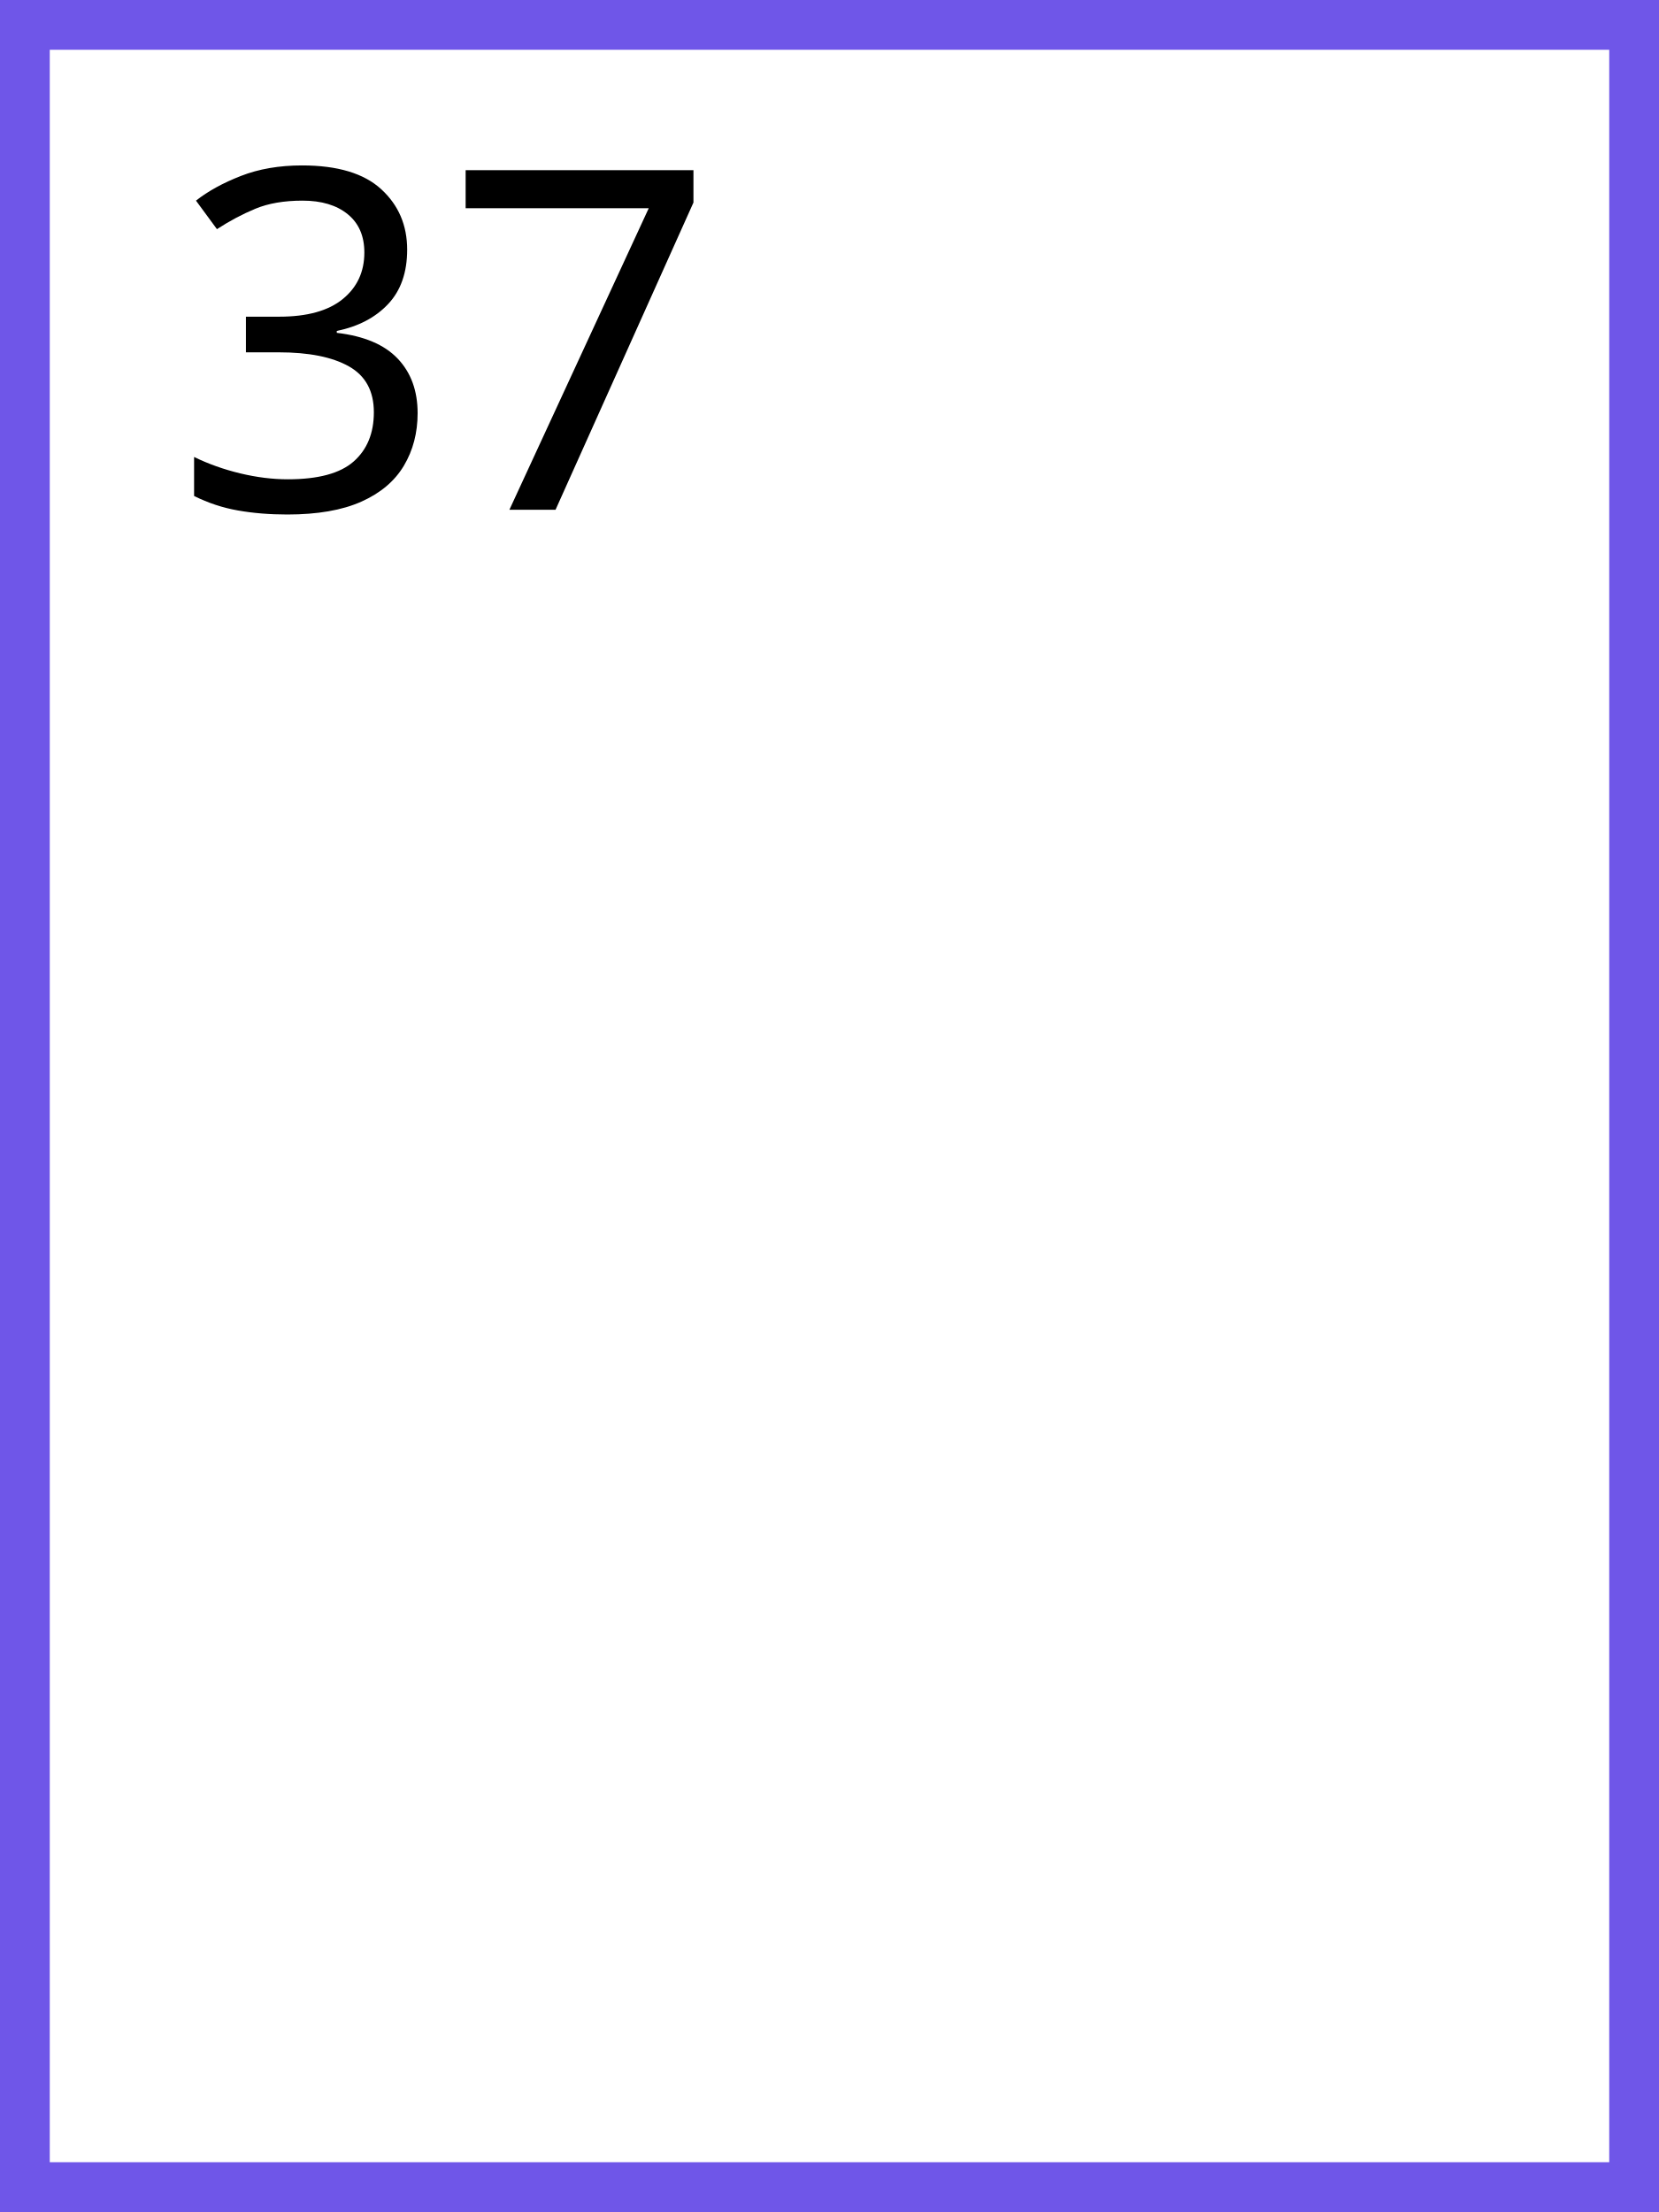
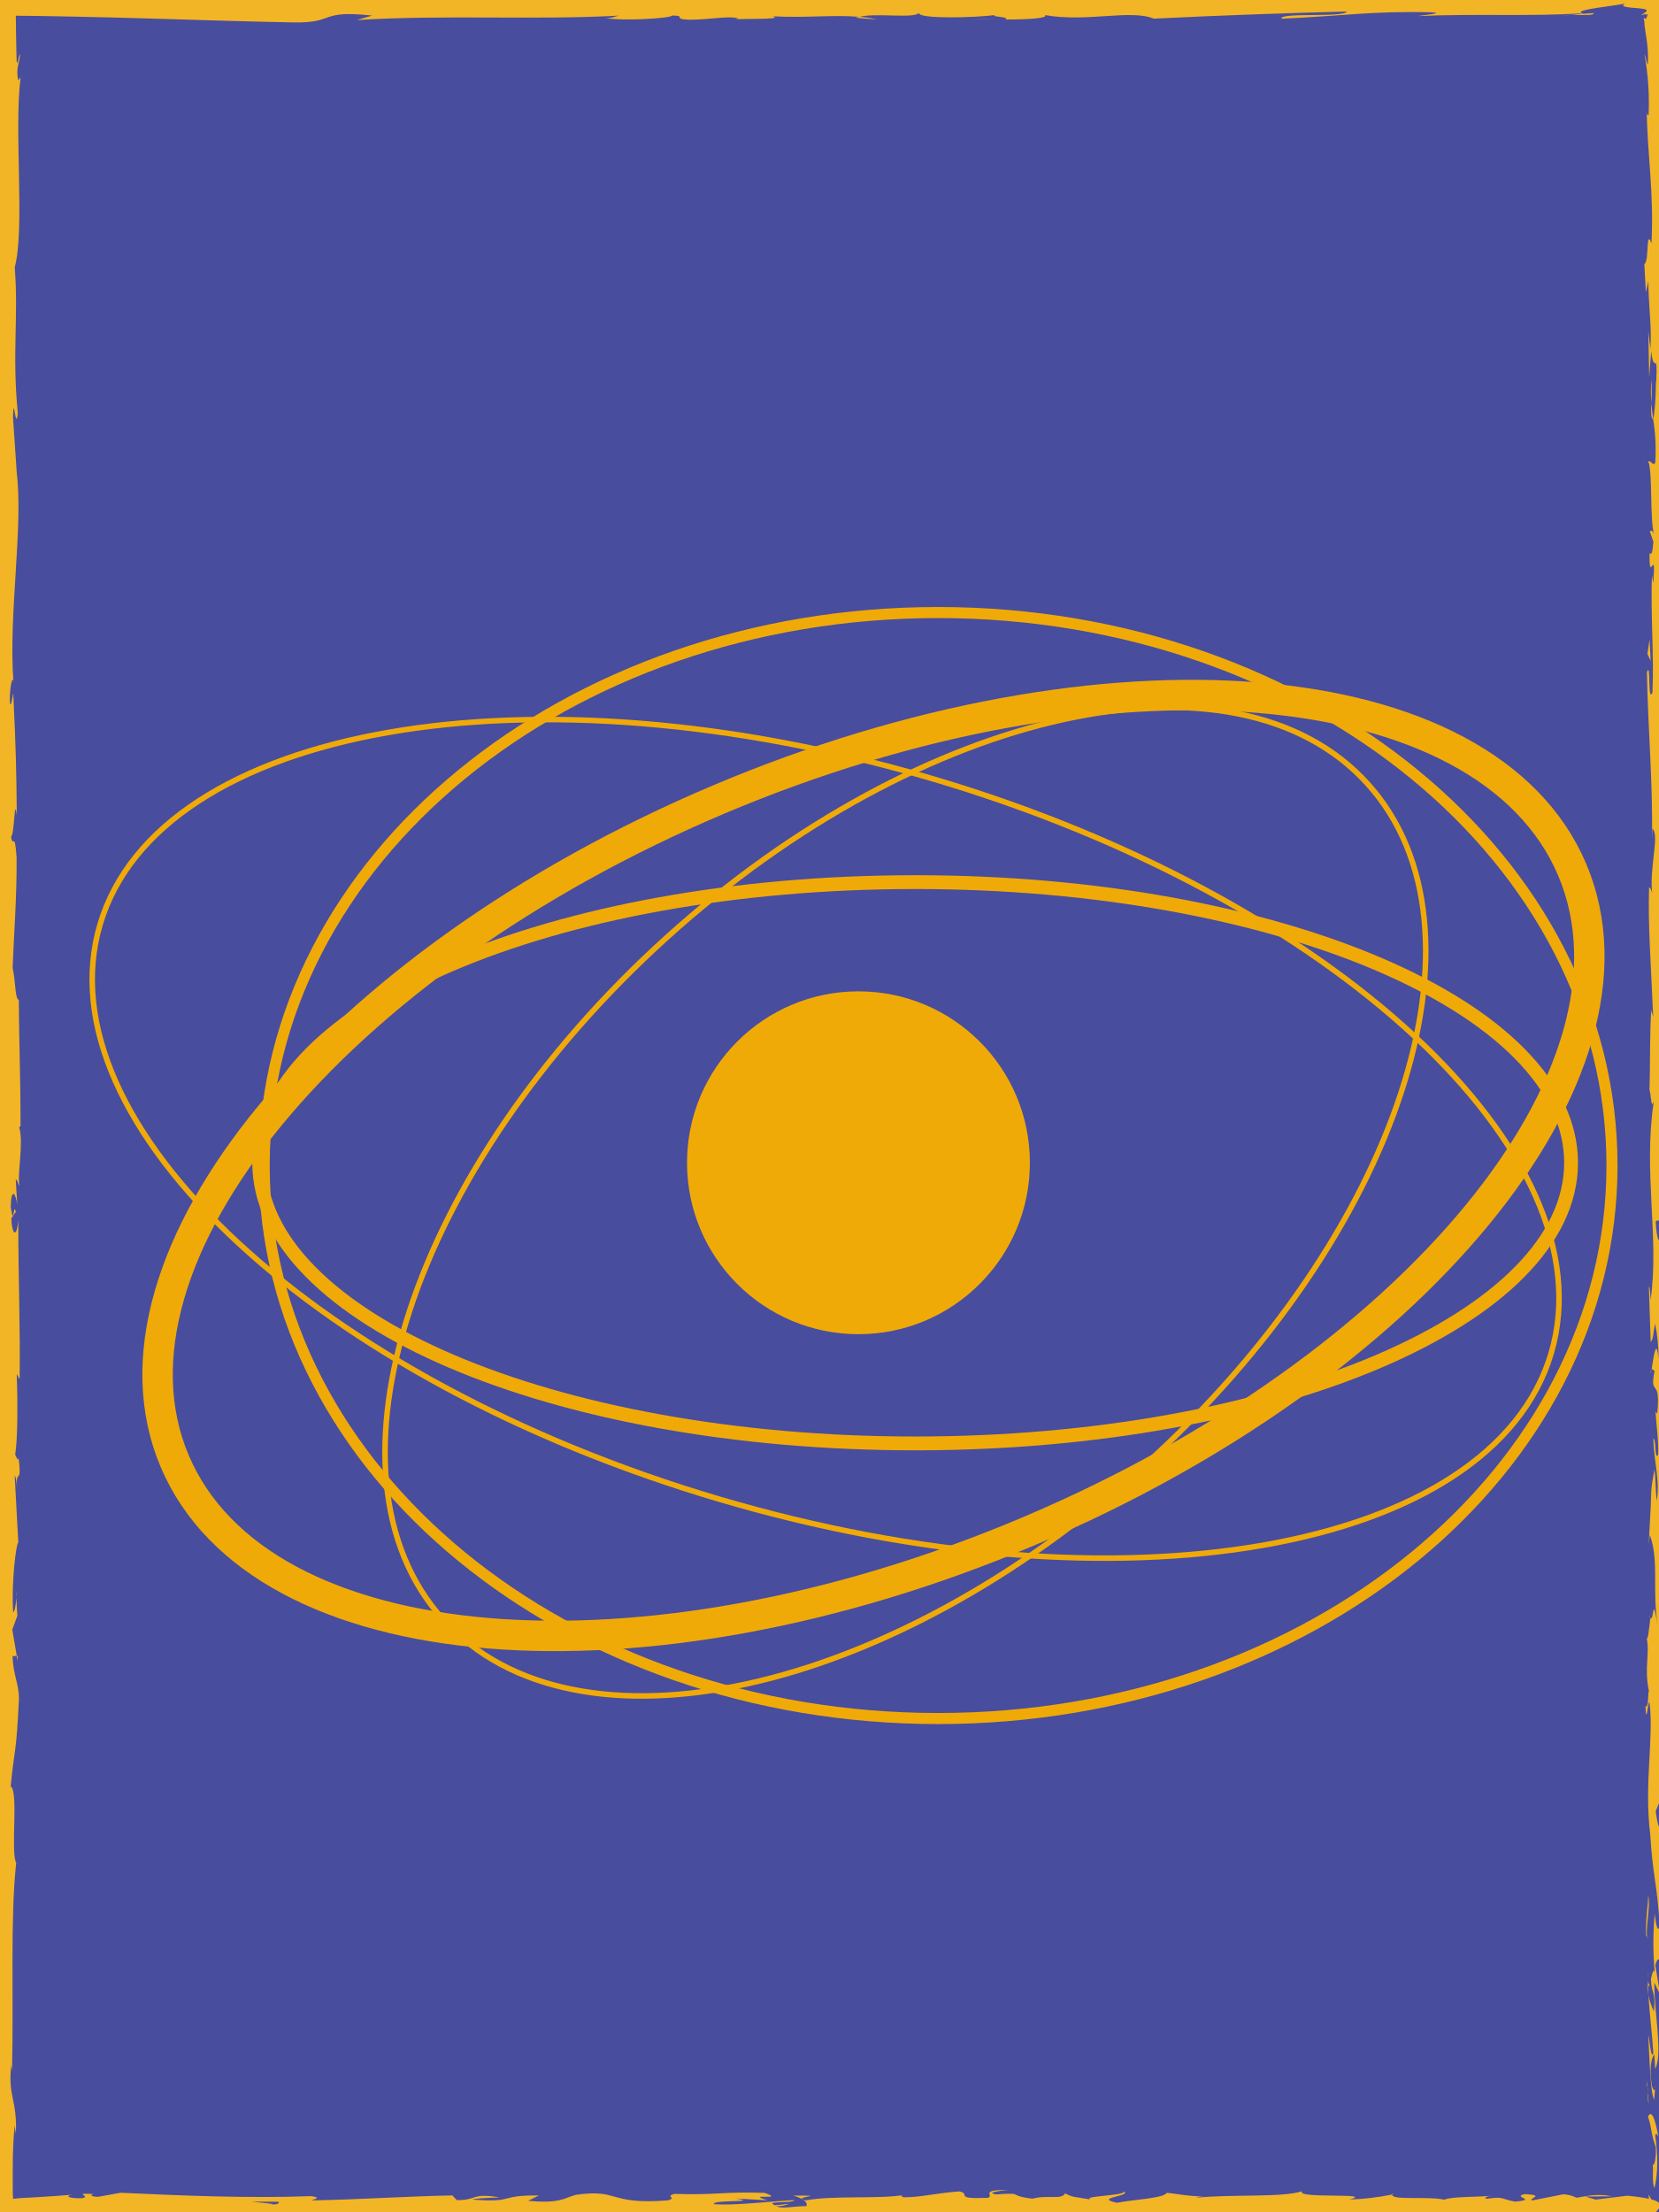
- <svg xmlns="http://www.w3.org/2000/svg" id="Layer_1" data-name="Layer 1" viewBox="0 0 600 800">
+ <svg xmlns="http://www.w3.org/2000/svg" viewBox="0 0 600 800">
  <defs>
-     <style>.cls-1{font-size:172px;font-family:MyriadPro-Regular, Myriad Pro;}.cls-2{fill:#6f56e8;}</style>
+     <style>.cls-1{fill:#484d9e;}.cls-2{fill:#f2b526;}.cls-3{font-size:500px;fill:#fceecd;stroke-width:24px;font-family:CenturyGothic-Bold, Century Gothic;font-weight:700;}.cls-3,.cls-4,.cls-5,.cls-6,.cls-7,.cls-8{stroke:#f0aa07;stroke-miterlimit:10;}.cls-4{fill:#f0aa07;}.cls-4,.cls-5{stroke-width:11px;}.cls-5,.cls-6,.cls-7,.cls-8{fill:none;}.cls-6{stroke-width:4px;}.cls-7{stroke-width:5px;}.cls-8{stroke-width:2px;}</style>
  </defs>
-   <text class="cls-1" transform="translate(62.46 184.36)">37</text>
-   <path class="cls-2" d="M582,18V782H18V18H582M600,0H0V800H600V0Z" />
+   <g id="BG">
+     <rect class="cls-1" x="9" y="9" width="582" height="782" />
+     <path class="cls-1" d="M582,18V782H18V18H582M600,0H0V800H600V0Z" />
+   </g>
+   <g id="Layer_2" data-name="Layer 2">
+     <path class="cls-2" d="M596.67,800c.43,1.47,1.41.64,1.22-3.42l-1.66-2.88Z" />
+     <path class="cls-2" d="M599.74,772.68c-.8-4.78-2.21-10.29-3.73-7.2,1.59,4.73.92,5.88,2.82,11,.19,4.07-.53,7.09-1.14,6.41.42,1.44-.37,6.31.67,8.5,1.28-5.29,1.33-12,.28-19C599,770.88,599.43,772.33,599.74,772.68Z" />
+     <path class="cls-2" d="M595.75,717.92a27.09,27.09,0,0,0,.43,3.57c-.07-1.13-.13-2.22-.17-3.35A1.69,1.69,0,0,1,595.75,717.92Z" />
+     <path class="cls-2" d="M503.52,793.4c-.07.1,0,.17,0,.25C504,793.51,504.16,793.41,503.52,793.4Z" />
+     <path class="cls-2" d="M595.93,715.76c0-1.12,0-2.26,0-3.41A33.66,33.66,0,0,0,595.93,715.76Z" />
+     <path class="cls-2" d="M286.8,794.08a12.54,12.54,0,0,1,3.29,1.26C289,794.34,299.47,794,286.8,794.08Z" />
+     <path class="cls-2" d="M596.54,717.88a3.48,3.48,0,0,1-.61-2.12c0,.82.05,1.61.08,2.38C596.22,718.34,596.41,718.39,596.54,717.88Z" />
+     <path class="cls-2" d="M362.16,7.06l-11.33-.2C354,7,358.11,7.06,362.16,7.06Z" />
+     <path class="cls-2" d="M5.72,575.2l.17,2.6A10.71,10.71,0,0,0,5.72,575.2Z" />
+     <path class="cls-2" d="M317.2,7.06a42.54,42.54,0,0,0-6.38-1,6.26,6.26,0,0,0-1.31.37Z" />
+     <path class="cls-2" d="M290.11,795.36l0,0Z" />
+     <path class="cls-2" d="M364.74,792c-10.79,0-5.07,1.81-7.36,2.87-12.88.52-6-1.36-10.35-2.31-8,.49-14.21,2.19-20.21,2.11-.45-.3-1.62-.41-.25-.79-8.51,1.47-25.25.07-35.16,1.91a3.63,3.63,0,0,1-1.3-.45c1.61.92,1.86,1.86,1.53,2.53-4.84,0-9,1.17-10.81,0a10.1,10.1,0,0,0,4.61-.83l-5.08.53c-4.56-1.74,6.93-.6,6.93-1.89-9.89.57-21.42,2-29,1.51-1.59-1.7,17.72-.57,7.6-2.08l11.73.65c-9-2.68,7.12.19-1.11-2.68-15.43-.49-17.26.87-32.65.37-3.46.94,1.15,1.4-2.32,2.34-21.87,1.7-17.22-4.27-33.3-2-4.16,1.13-5.78,3.28-17.23,2.15l3.9-1.92c-14.93-.19-8.52,2.76-24.17,1.46,2.78-.75,11.74-.63,9.48-.86-10.13-1.52-7.17,1.09-15,1.09l-1.61-1.7c-15.9.27-33.42,1.49-51,1.8,1-.5,4-1-.13-1.55-22.21.85-47.42-.21-68.85-1.22l-8.18,1.47c-1.91,0-3.54-.66-1.48-1-8.35-.56-.43.93-4.44,1.51-4.75.1-6.28-.85-3.27-1.29-3.43.29-7.53.59-12,.86l-3.43.2-1.75.09-.89.05H8l-.17,0c-.92.12-2,.22-3.08.3l-.13-1.71,0-.91,0-.46,0-.68c0-2.81-.06-5.58,0-8.26,0-5.36.26-10.35.68-14.5l.43,3c.6-12.09-3-13.64-1.64-24.85l.26,2.15c.64-26.24-.7-55.24,1.51-75.27-2.11-3.8.94-26-2-27.65,1.46-15,2-10.7,3-31.8C6.8,608.74,4.82,606,4.52,599l1.54-.17-1.62-9.46,1.84-5-.39-6.54c-.09,2.61-.69,5.54-1.14,5.14-.69-10.21,1.08-24.89,1.87-25.14L5.31,533.65c.62.54.84,4.58,1.23,7.78-1.57-12.89,1.62-2.34.18-14.16-.35,1.59-.91-.85-1.23-1.12.94-5.89.94-19.3.55-29.21l1.06,1.9c.27-17.92-.51-37.77-.49-57.87-.49,7.21-2.33,5.55-2.51-.34l1.63-2.36c-1-3.81-.62,6.16-1.85-1.66.19-7.51,1.85-5.05,2.38-.73l-.56-9.14c.48-.53.74,1.61,1.36,2.17-1-3.75,1.64-15.76-.12-21.17l.48-.51c0-20.1-.54-29.22-.62-45.59-1.41-.32-1.1-6.72-2.24-11.6C5,338,6.12,324.65,6,310.16c-.7-10.19-1.19-3-2-7.56,1.28-.75,1.16-15.23,2.08-7.72-.2-17.4-.25-22.22-1.29-44.22-.53,2.38-.75,5.07-1.19,3.68-.21-4,.54-9.09,1.15-8.51l.13,1c-1.92-24.7,3.74-57,1.07-76.68l.13,1.11-1.39-20.4c.22-9.38,1,5.63,1.75-1.31-2.13-22,.31-34.77-1.11-52.89C9.08,82.69,5,47,7.45,28l-.89,1.09c-.88-4.89.5-5.92.71-9.52-.69.51-.8,5.3-1.28,2.26-.1-3.59-.16-7.2-.21-10.84,0-1.75,0-3.52-.07-5.3l7.41.07L26.35,6c8.84.17,17.73.41,26.63.66,17.8.52,35.64,1.12,53.2,1.45,15.55.24,8.82-4.6,28.42-2.48L129,7.26c31.37-2,64.13.07,94.84-1.61C222,6,222,6.53,219,6.52c6.48,1.2,24,.06,24.09-.92,4.78.11,1.11.88,4,1.38,6.51.71,16.33-1.53,19.79-.34.58.2-1.83.39-3,.49,4.24-.59,19.75.14,15.69-1.24,11.52.66,22-.62,31.23.2,6-1.54,19.73.75,21.63-1.44-.82,2.26,20.21,1.82,27.49.76-2.44.68,6.34.71,3.48,1.65,8.32,0,15.94-.45,14.49-1.61,15.31,2.71,30.79-2.18,39.41,1.29,24.7-1.21,47.56-2,69.78-2.57-.81,2.26-24.56.23-23.61,2.6,21.08-.93,33.24-2.87,54.14-2.32,5.41.3-3.08,1-4.9,1.36,21-.93,40.71.2,59.45-1,0,.21-2.07.44-4,.61,3.69-.08,8.58.33,8.17-.7l-3.6.28c-5.9-1.49,14.66-3.11,15.32-3.89-1.56.73-1.19,1.15.09,1.41a23.35,23.35,0,0,0,2.49.31l1.42.11,1,.1c1.28.14,2.36.31,2.5.67.08.18-.08.41-.47.71s-1,.67-1.69,1.14a13.14,13.14,0,0,0,1.51-.45.61.61,0,0,0,.92-.16,3.24,3.24,0,0,1-.48,1.77c-.22.22-.51,0-.9-.31.07.47.14.89.23,1.27l.06.29,0,.13c0,.12,0,.24,0,.36,0,.48.09.92.13,1.32.18,1.61.37,2.63.54,3.62a49.39,49.39,0,0,1,.59,9.79c-.5,0-.69-2.46-1.27-3.7a98.61,98.61,0,0,1,1.52,22.29c-.3-.61-.69.57-.69-2.45C595.78,56.7,598.21,69,597.28,88c-2.16-5.63-.71,6.49-2.58,7.5l.56,10.26.9-4.11c0,9,1.33,16.93.72,24.65l-.77-6.68.35,16.85.71-9.54c1,9.1,2.36-1,1.84,11-.19-2.43,0,9-1.12,13.68v0a69.87,69.87,0,0,1,.75,15.66c-.59,1.73-2.06-1.39-2.46-.26,1.56,4.38.43,21.05,2.1,26.6-.39-1.85-1.37-1.95-1.57-1.34l1.26,3.68c-.4,4.17-.6,4.78-1.38,4.1-.23,12.52,2.37-4,1.35,10.88a27.67,27.67,0,0,1-.49-3c-.53,14.93.81,28.85.18,42.56-1.87,4.05-.46-12-2-7.35.34,19.78,2.25,41,1.81,60.09l.21-3.56c2.65,2.65-1.31,14.25-.06,23.93-.2-2.37-1.48-3.11-1.18-2.47-.43,13.11.65,26.8,1.49,46.66l-.69-2.46c-.6,7.72-.35,20.34-.66,28.69.68,2.47.57,7.24,1.56,4.34-3.88,25.73,2.08,49.08-1.15,71.9,0-2.72-.59-6.5-.6-4.33l.63,19.44c1.16-1.53.7-2.55,1.6-6.63a59.3,59.3,0,0,1,1.22,12.77c-.77-8.75-1.86.07-2.5,3.85.35-.63.74.66,1.1.34-2,10.16,2.33,1.7.94,15.57l-.61-.73c.31,5.19,1.12,10,.94,15.56-1.33,2.33-.62-5.52-1.72-5.88.08,7.86,2.53,15.51,1.2,22.63-.37-3.34-.38-8.14-.75-11.48-1.57,7.75-1.17,8.65-1.42,14.4l0-.56-.71,13.31.42-3.39c3.49,9.83.64,20,2.92,33.28-2.16-12.88-1.25-2.13-2.76-3.12-.42,3.39-.9,8.53-1.32,7.06,1.22,6.27-1,10.46.82,19.3-.49.39,0,6.7-1.27,5.29.38,8.14.85-1.93,1.46-1.24,1.67,12.55-2,29.5.27,47.55.94,15.57,2.58,18.45,3.4,32.9-.78,4.87-1.78-4-1.78-4a118.21,118.21,0,0,0,0,21.2c-.43-1.5-.79.05-1.34,2.31.13,5.95,1.78,4,1.06,11.82a27.19,27.19,0,0,1-2-5.94c.45,7,1.36,13.93,1.8,21.19-.85,1.92-1.29-4.38-1.84-6.94.38,8.16.77,21.13,2.11,23.65l.48-5.23c.07,3-1.15,1.53-1.4-.66-1.05-7,.47-10.08,1-10.48l.31,5.17c2.86-5.31-.46-20.76-.29-31.16l2.08,4.33-1.73-10.67c.54-2.27,1.7-3.82,2,1.32,1-7.46-.74-6.61.41-13,.18-.71.28-.39.36.26l-.62-7.28c.44,1.43,1.47-1.22,1.17,3.26,1.2-13.08-1.56-21.09,0-26l.12,1.1c-.7-18.15-1.52-1.76-3.31-15.37l3.76-9.16L601.06,644c.05-1.87.16-5.57.78-4.89-1.05-7-.67,1.19-1.66-2.85,1.4-9-.65-24.85,1.79-26.88-1.16-3.24-.9,8.61-1.71-1,2.62-2.74-.44-11.12.76-19.35,1.35,2.53.63,10.33,1.84,2.09-2.29-5,.5-16,.06-23-1.82-.32-.76-15.1-1.36-26.75.61.74,1-21.93,1.65-32.77l.31.32c-1.84-2.1-1.49-13.28-1.87-21.42,1.1.32,1.53,1.78,2,6.19v-7.65c-.59-1.8-.9-4.19-1.11-9.16l1.38,1.93c-.08-10.19-1.62-20.52-.7-33.63-1.28-.73-3.57,10.43-4.42-3.43.69-.52,1.87-1,2.16,2.6a32.1,32.1,0,0,1-.28-6.63l1.16,5.54c.51-6-1-3.12-.86-7.9,1,.1.7-3.53,1.48-2.84.1,1.21-.4,4.16,0,6,.18-5.39.77-11.89,1.51-14-.56.47-1.33,0-1.45-3.94-.08-10.19,1.18-3.49,1.69-9.43-.68-2.47,0-9-1.45-9.14a9.15,9.15,0,0,1,1.1-4.68c-.65-5.27-.19-24.63-1.76-18.69L602,380c0-.26,0-.56-.07-.87v0c-1.47-17.28.84-35.89.21-53l.49,0c-.56-10.24-.33-22.78-1.4-30.09,0-3,.91-7.15,1.49-5.85-.37-7.83-.92-8.71-.11-20,.86,7.87.77-2.71.63,8.06.43-10.16,1.22-12.46-.13-23.38,1.27,3.72,1.59-7.65,1.22-12.49l-.91,7.13c-.18-5.44-.07-10.19,0-15l1.66,2.61c2-20.81-3.44-37.52-.06-53.36-1.16-5.5-.81,11.3-2.18,6.38.23-9.57,2.62-19.54,2.62-22.54.92-13.11-2.43-12.23-1.8-25.95-.59,1.76-2.18,3.41-2.73-6.84.21-9.58,2.48-11.77,3-5.72.05,2.29-.14,3.4-.34,3.3.22,3.1.47,7.16,1.11,3.37l-.59-1.25c.61-4.75.54-17.92,1.52-14.83-.57-7.23-1-3.09-1.28,2.27.85-12.28,0-19.19.6-31.83-.33,2-1,3.86-1,1.86.74-18.55-1.13-8.17-1.39-20.73.91-7.14,2.16,2.55,1.41-10.09.61-7.73,1.57-1.64,2,1.43-1.14-11.52.76-21.53,1-28.11l.47,6.07c-.28-3.63-.27-6.61-.27-9.63L606,34.31c.21-3.56.22-6.58.71-6.51-.78-3.68-2,2.81-3-4.48a80.84,80.84,0,0,0,.1-9.22,41.89,41.89,0,0,1,.11-4.35,9.58,9.58,0,0,1,.25-1.57,5.41,5.41,0,0,1,.47-1.47c0,1.13-.05,2.1-.07,3,0,.7,0,1.29,0,1.79a12.12,12.12,0,0,0,.11,2c.12.75.35.47.59.12.5-.7,1.09-1.69,1.22,4.64a69,69,0,0,1,0-9c.18-.54.33.5.42,1.48.09-.93.16-1.76.22-2.52s0-1.32.07-1.93,0-1.24,0-1.81c.05-2.3,0-4.08,0-5.48a23.58,23.58,0,0,0-.73-5.39c-1.78.31-3.62.64-6.43.9-1.4.13-3,.23-5,.31l-3.2.09c-.74,0-1.55,0-2.45,0,1.89-.88-3.43-1.68-5.85-1.49,6,0,2.86,1.48-2.62,2.16-9.5-.69-10.33.51-15.31.43l5.68.33c-1.92.89-6.67.77-13.3,1.05-.56-.69,6-.48,3.66-.78C554.2-1.85,544.94-5,534.68-4c-4.75-.6-.46-1.66-4.63-2.07-11.49,1.15-12.45-1.22-24.53-.27,3.48,1.2,4.09.91-4.42,2.07L521-5.09,508.22-3.36c6,0,12.65-.75,16.24-.54-6.07,1-5.45.67-2.58,1.66-8.2-1.79-16.26,1.05-25.74-.16l.29-3c-14.26-1.31-25.33,1.52-43.83.78l5.94.51c-2.48,1.17-11.42.16-17.42.64.56-1-3.19-1.35-5.74-2,.31.73-13.55-.07-15.23,1.9l-8.26-1.3C396.94-5.32,394.83-2,380.46-2.31c4.33-1.07-2.2-1.77,7.43-2.54-4.8,0-9.11-.19-9.19.49C375.9-5,365.4-3,361-4c-2,.43-2.68,1.46-8.07,1.38-.58-.2,0-.49,0-.49,0,.49-8.43.67-3.72,1.76-14.77-3.08-41.3.22-54.16-2.42-10.47.33-23.08.65-32.58.72.61-.3,0-.49,1.83-.39-13.11-.92-8.06,2.83-23,1.81-7.62-1.6,7.92-.86,3.17-1.47-2.07-3.25-18,.44-28-1.45l2.43-.19c-7.67-1.11-18.72,1.23-31.26,1,0,0,.61-.29.08-.49C179.13-2.54,162.9-2,150.84-1.53c3.76-1.27,5.48-.67,3.19-2-5.4.18,1.59,2.07-9.2,2.43-3.51-.69-11.3-1.3-12.33-2.68l10.18-.08c-5.22-1.78-13.18.07-18.54-.24l.69-.78c-15.6.25-15.82,2.21-32.59,2.07L94-2.18c-9.16,2-7.68-1.09-16.82.36l-2.77-2c-6,.48-21.17,1.91-32,2.28C48.52-3,61.2-3.73,69.05-4.6c-6,0-20.36.15-23.49,1.12C48-3.67,51-4.15,53.41-3.85c-7.35,1.55-17,2.31-29,2.28.69-1.25-2.4-1.79-7.17-2-2.38-.13-5.19-.19-8.16-.23L-4-4c0,2.37-.1,4.7-.15,6.93,0,1.13-.08,2.24-.12,3.32,0,.54-.05,1.08-.07,1.6,0,.2,0,.4,0,.6l0,.5a28.86,28.86,0,0,1-1.09,6.4c1.42,21.12-.6,41.9-.37,66.51,3-8.72.08,7.19,3.14,5.68.19,5.73.14,7.92,0,8.43l-1.83,17.37c-.89,4.12-.67-5.45-1.36-4.92C-6.22,121-7.28,113.68-8.09,122c1.09-1.71,1.57,4.36,1.15,11.52l1.41-10.08c1.63,17.54-2.57,15.16-1,32.84l-1-5.59c.57,9.07,0,33.47,2.44,42.36-.35,1.61-1.19,3.72-1.41-.27-.37,21.68,2.61,48.27,1.1,65.12l-.75-1.65c.22,4.05,1.41,7,.66,12.11-.31-.26-.75-1.63-.79.24.25,2.14,1.31,10.75.87,16.11l-.84-4.58c-1,21.14,2.05,32.45,2.56,50.19-2.2-.05-2.92,16.59-3.27,24.9l-.31-.29c-.28,24.62,1.82,41.83,2.68,64.63-2.39,14.16-1,48-2.34,70.71.4-3.48,1.72.56,1.94,4.61-.45,5.34,1.53,14.76-.49,13.91l0-1.9c-2,4-1.46,15-1.51,23.56l2.64,1.41c-3.84,22.41,1.41,58.72-2,70.95.66,5.41.65,12.11,1.31,17.47L-6.36,620c-.36,15-.54,22.46-.2,41l-1-3.78c-.09,10.45,4.09,13.19,4.17,22.83l-2.11,2.9c0,18.22-1.83,36.67.09,54.68-.31-.3-.92-.83-1-3.78,0,8.58-1.43,33.18,1.47,30.07-.94.1-1,4.8-.69,10.71.14,2.95.38,6.2.62,9.33.13,1.57.26,3.1.38,4.55.06.73.12,1.43.18,2.11s.11,1.17.16,2.27l-.35-.58a2,2,0,0,0-.34-.51l-.7-.77c.06.27.11.52.16.77a3,3,0,0,1,.08.51c0,.2.06.4.08.59.11.76.21,1.47.3,2.15.18,1.26.35,2.39.51,3.45.3,2,.55,3.63.75,5.37,2-.2,4.13-.36,6.69-.5l8.3-.38c2.75.18,2.41,1.12-1.24.76,9.16.73,7.14-1.32,18.25-.58L24,804c9.43.11,8.68-.37,13.87-1.4,5.92-.56,17.88.35,19.27,1.61,1.27-.77,6.43-1.8,12-1.44.74.48-1.28.78-2.3.92,15.77.95,23.44-1.62,34.28-.25.23.46.93.69,1.83.83-12.52,0-22.6-.11-21.66-.21,0,1.28,10.11,1.51,2.07,3.28,8.12-1,22-3.07,31.86-2.47a6,6,0,0,1,1.3.45l-1,.14a36.86,36.86,0,0,0,6.23-.2c3.15.21,5.15.36,8.17.38,1.16,1.06,11.59.57,16.64.63-.42-1.41,6.18-1.18,0-2.34.8.1-1,.16-4.31.22-.76,0-1.65.07-2.15.15l.35-.13-12.54.1a40.26,40.26,0,0,1,13.72-.54c2.59-.9,5.44-1.83,7-2.26,6.91,2,20.21,3,22.06,4.22,15.4-.78,36.28-.52,46-3.16,4.38-.34,5,.76,6.67,1.18-2.53.26-5.54.22-6.9.6,8.75-.68,25.93-.26,28-2.11,11,.83-6.2,1.7,9,1.4l-2,.56c29.82,3,48.48-4.71,81.55-.92-2.29-.23-3.44-.34-3.9-.65,37.69,1.67,77.68-1.57,114.88,1.08,10.57.53,11.72-.64,18.17-1.54l2.29,1.51,11-1.74c15.64-1.28,27.09,3.7,46.9,1.29l-2.56-1c7.12.2,22.54-.6,21.35.57a9,9,0,0,1,5.11-.52l.22.79,17.48-1.36c13.54.57-2.12,3.14,17.64,3.29,7.35-.3,20.93-2.3,18.17-2.83-3,0-7.58-.49-7.8-1.28l6.72-.41c1.22-2.33,6.39-4.71-10.11-6.34l-11.5,1.42-3.7-1.12,9.68-.08c-5.49-1.06-9-.12-12.87.53a11.51,11.51,0,0,0-4.82-1.25l-11.28,2.23c-1.37-.91,5.06-1.81-2.51-2.31-5.29,1,5.07,2-3.69,2.72-5.5-1.06-3.89-1.92-10.35-1-.9-.6.46-1,3-1.24-5.74.71-15.2.3-18.17,1.54-5.73-1.31-19.4.34-18.83-1.87a92.56,92.56,0,0,1-15.4,1.82c9.64-2.63-19.76-.15-17.21-3-7.14,2.37-25.78,1-38.42,2.37a9.66,9.66,0,0,1,3.21-.45c-7.11-.2-9.18-.91-13.75-1.36-.91,2-12,2.41-18,3.62-8.72-1.89,5.3-2.3,2.56-4.12.44,1.59-15.15,1.59-12.18,2.91-6.67-1.17-5.75-.57-9.19-2.19-1.17,2.45-6.21.41-11.74,1.92-9.65-1.21-2.48-2.3-13.08-1.55C355.31,792.89,364.74,792,364.74,792Zm-252.15,4.23v0l5.21-.08Zm-21.19,0c2.58.05,5.79.06,9.19.05.74.49-.06,1-2.19,1C99.56,797,94.56,796.69,91.4,796.28ZM136.22,806c-3.35.2-4.48-.08-4.94-.37,1.59,0,3.44-.07,5.87-.17.1-.05.3-.11.4-.17A3.42,3.42,0,0,1,136.22,806Z" />
+     <polygon class="cls-2" points="6.41 598.8 6.06 598.83 6.37 600.68 6.41 598.8" />
+     <path class="cls-2" d="M597.27,495.31a4.25,4.25,0,0,0-.36,1.53A6.15,6.15,0,0,0,597.27,495.31Z" />
+     <path class="cls-2" d="M597,545.72l-.5,7.13C596.74,549.77,596.87,547.52,597,545.72Z" />
+     <path class="cls-2" d="M596.25,584.48a1.85,1.85,0,0,0,.61.76v-.07Z" />
+     <path class="cls-2" d="M568.2,5.4c-.53,0-1,0-1.5.06C563.19,5.73,565.58,5.63,568.2,5.4Z" />
+     <path class="cls-2" d="M597.89,151.6c-.26-1.95-.51-3.87-.67-5.9C597.11,149,597.09,151.5,597.89,151.6Z" />
+     <path class="cls-2" d="M363.4,7.09s0,0,0,0h-1.26Z" />
+     <path class="cls-2" d="M597.25,137.17a51.76,51.76,0,0,0,0,8.53A78.28,78.28,0,0,0,597.25,137.17Z" />
+     <path class="cls-2" d="M595.62,752.48l-.06,1.87c.09,0,.17.08.22.22Z" />
+     <path class="cls-2" d="M595.78,754.57l.17,2.07A6.42,6.42,0,0,0,595.78,754.57Z" />
+     <path class="cls-2" d="M596.3,761l-.35-4.37A14.54,14.54,0,0,0,596.3,761Z" />
+     <path class="cls-2" d="M596.27,701.17l-.51-.59A.78.78,0,0,0,596.27,701.17Z" />
+     <path class="cls-2" d="M596.12,685.58c-.12,3.71-1.09,9.33-.77,14.52l.41.48C595,698.14,597,689.11,596.12,685.58Z" />
+     <polygon class="cls-2" points="596.6 231.22 595.81 236.49 596.98 239 596.6 231.22" />
+   </g>
+   <g id="Text">
+     <text class="cls-3" transform="translate(140.39 -222.06)">?</text>
+   </g>
+   <g id="Layer_6" data-name="Layer 6">
+     <circle class="cls-4" cx="310.47" cy="420.53" r="56.5" />
+     <ellipse class="cls-5" cx="315.89" cy="421.53" rx="274.41" ry="143.71" transform="translate(-139.26 156.36) rotate(-22.93)" />
+     <ellipse class="cls-6" cx="339.27" cy="421.53" rx="243.73" ry="200" />
+     <ellipse class="cls-7" cx="330.97" cy="420.53" rx="237.23" ry="101.5" />
+     <ellipse class="cls-8" cx="298.6" cy="411.91" rx="135.87" ry="273.62" transform="translate(-181.04 581.53) rotate(-73.54)" />
+     <ellipse class="cls-8" cx="327.44" cy="434.59" rx="225.36" ry="128.73" transform="translate(-206.89 331.75) rotate(-42.11)" />
+   </g>
</svg>
